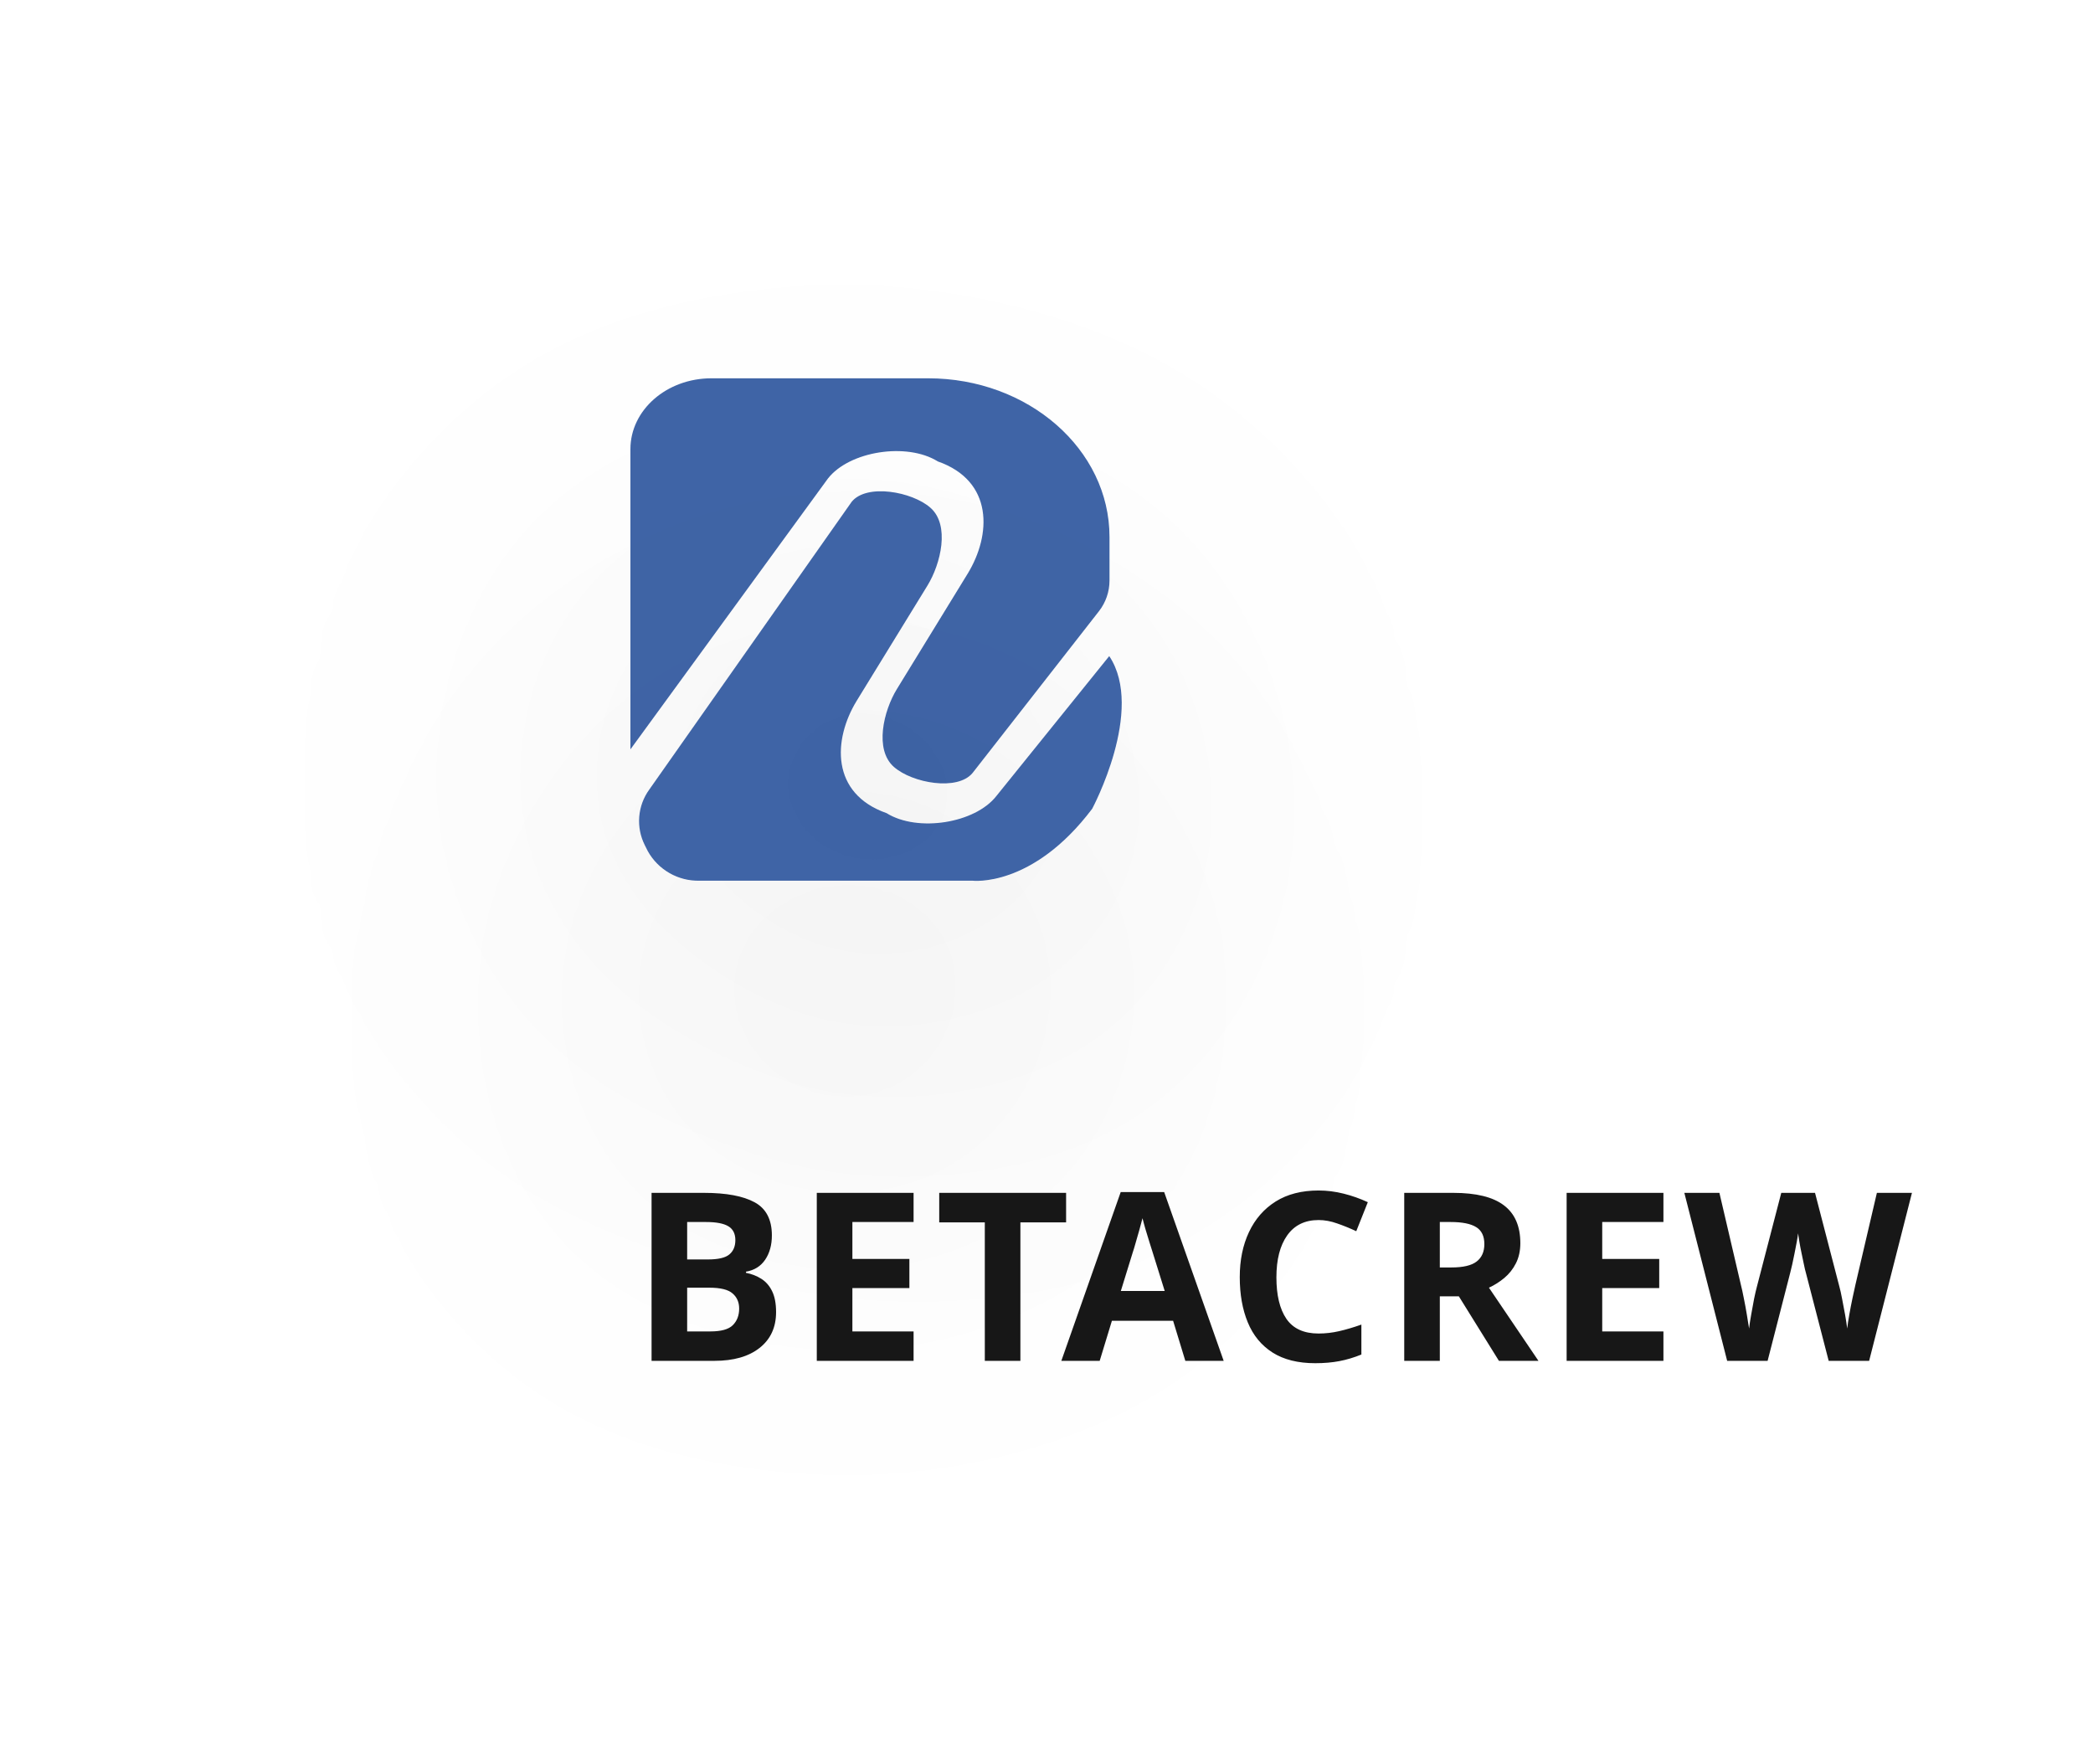
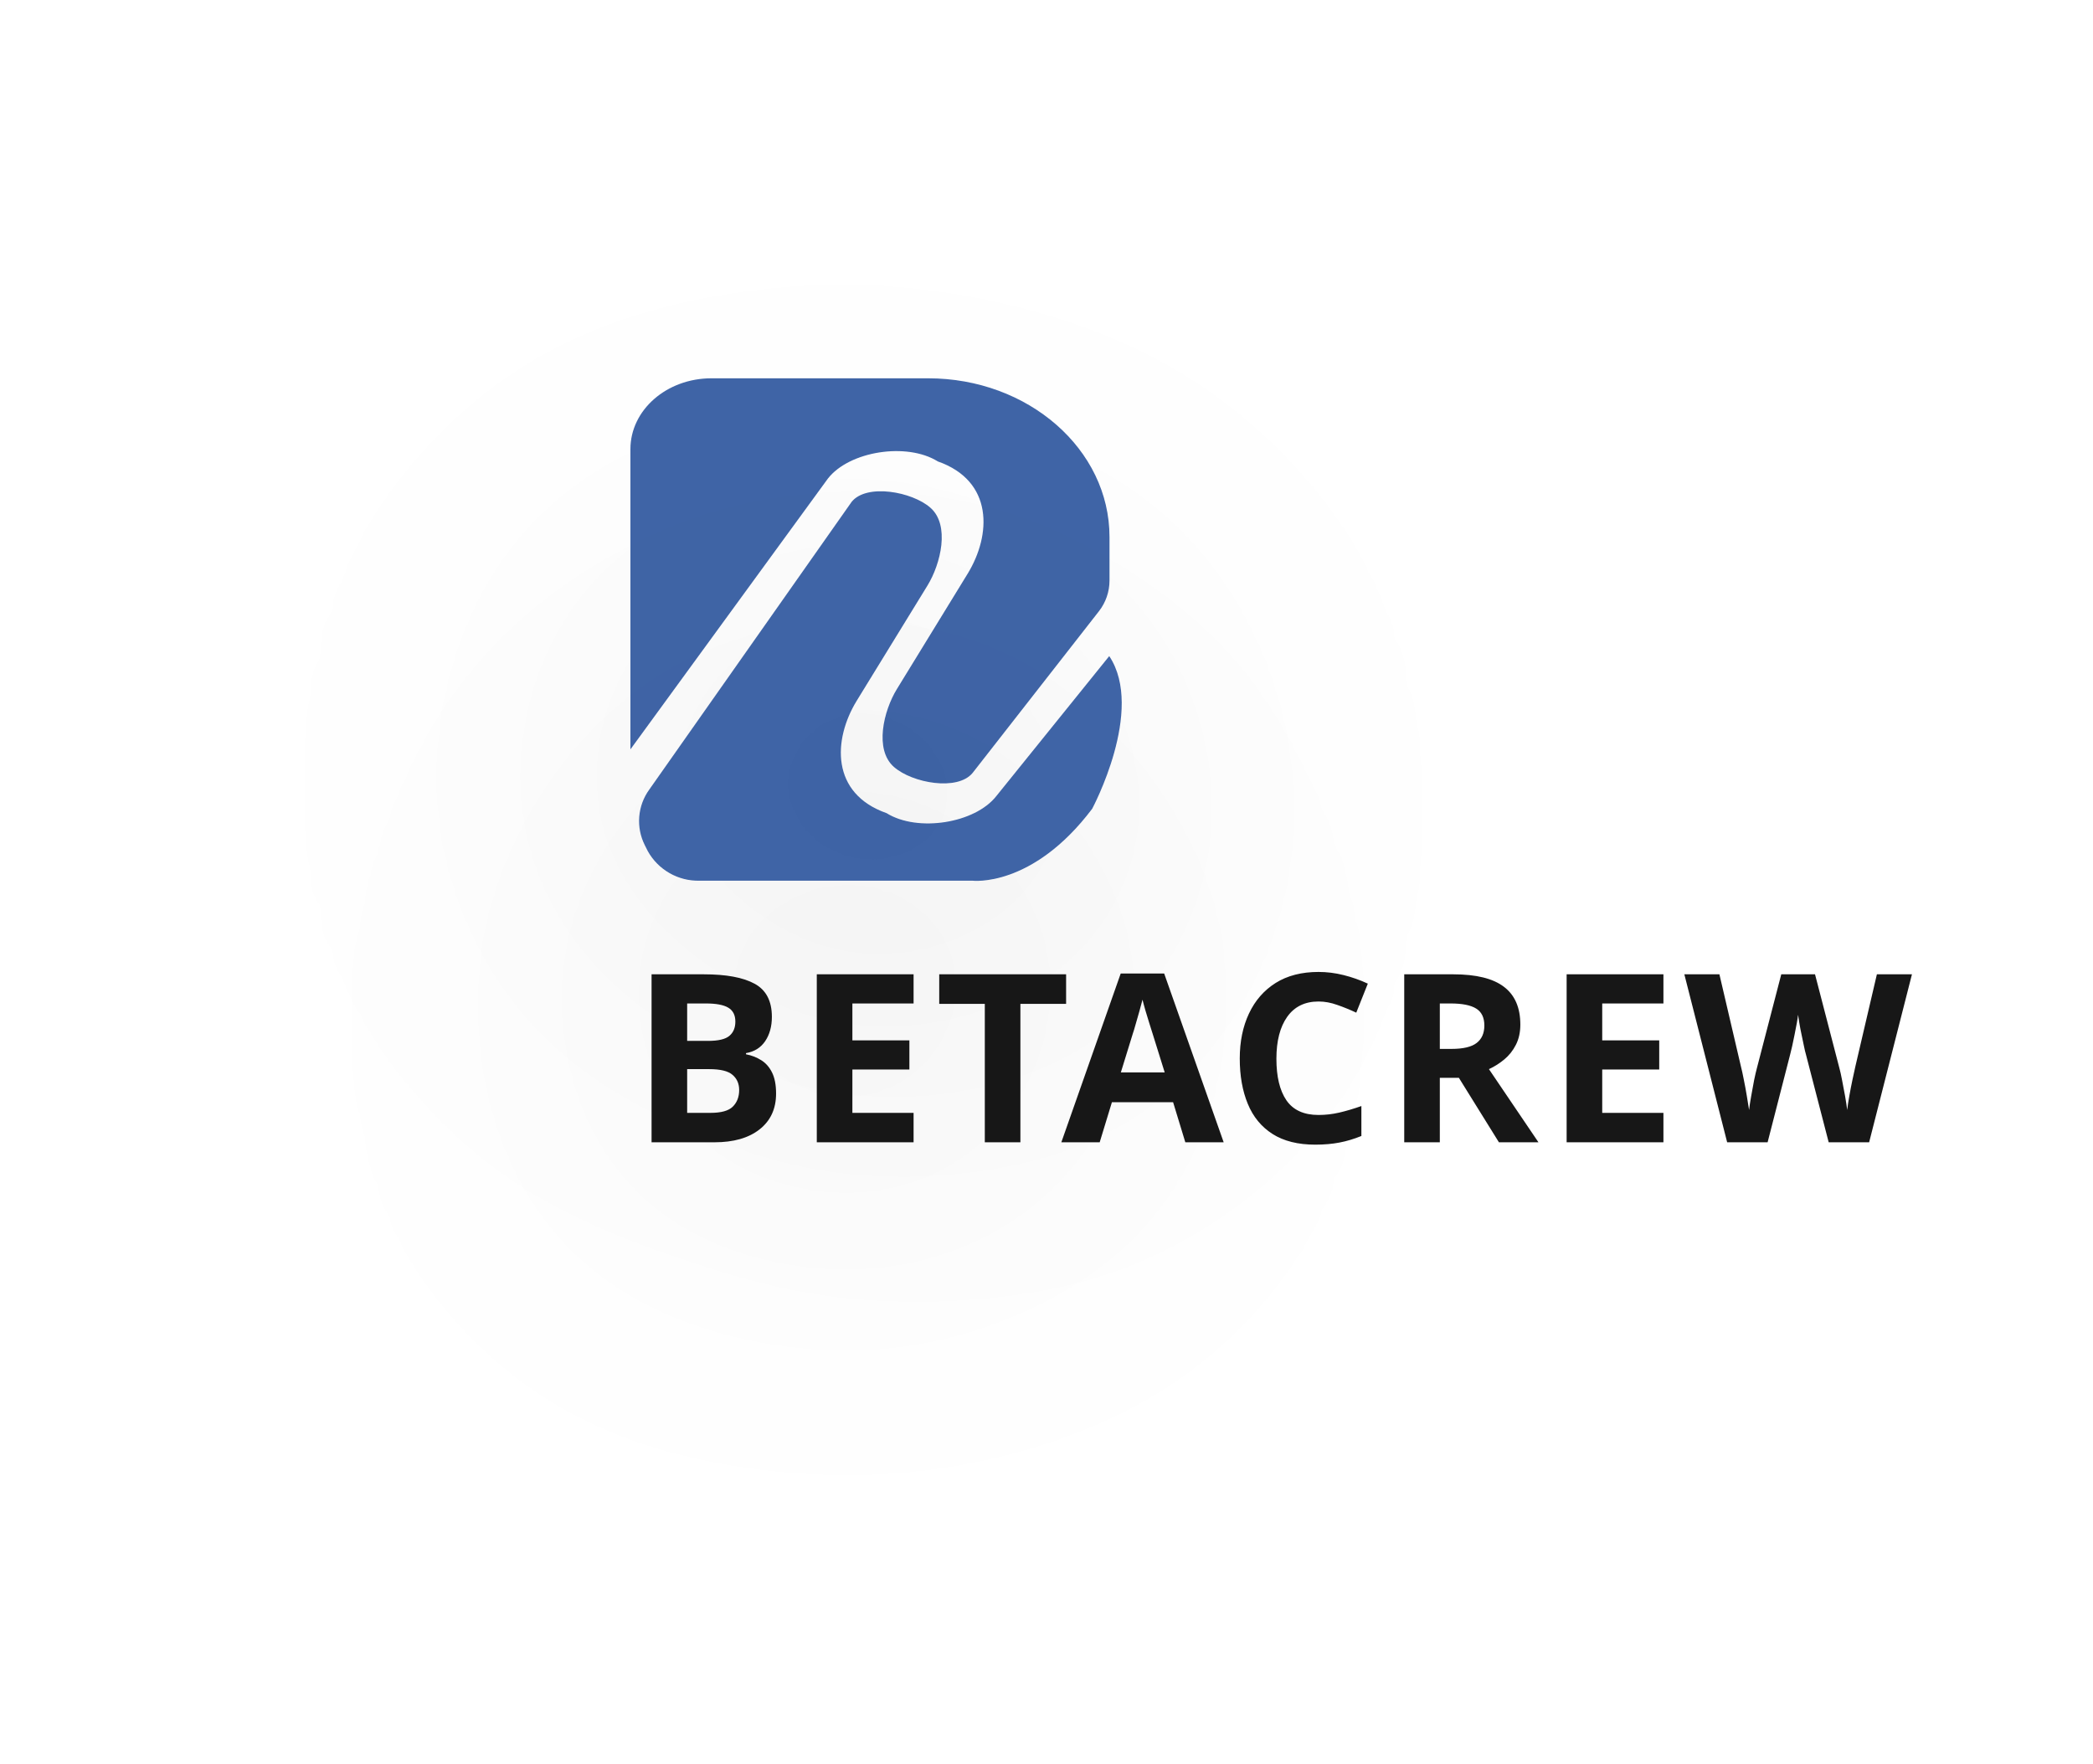
<svg xmlns="http://www.w3.org/2000/svg" width="249" height="209.792" viewBox="0 0 249 209.792">
  <defs>
    <filter id="Path_2053" x="0" y="0" width="206.994" height="198.2" filterUnits="userSpaceOnUse">
      <feOffset dy="30" input="SourceAlpha" />
      <feGaussianBlur stdDeviation="25" result="blur" />
      <feFlood flood-opacity="0.09" />
      <feComposite operator="in" in2="blur" />
      <feComposite in="SourceGraphic" />
    </filter>
    <filter id="Path_2054" x="1.027" y="13.442" width="207.421" height="196.35" filterUnits="userSpaceOnUse">
      <feOffset dy="30" input="SourceAlpha" />
      <feGaussianBlur stdDeviation="25" result="blur-2" />
      <feFlood flood-opacity="0.09" />
      <feComposite operator="in" in2="blur-2" />
      <feComposite in="SourceGraphic" />
    </filter>
  </defs>
-   <g id="Betacrewlogo_Footer" transform="translate(-203 -10428.081)">
-     <text id="BETACREW" transform="translate(278 10589.976)" font-size="28" font-family="Montserrat-SemiBold, Montserrat" font-weight="600" letter-spacing="0.03em" opacity="0.91">
+   <g id="Group_2965" data-name="Group 2965" transform="translate(-203 -10428.082)">
+     <text id="BETACREW" transform="translate(278 10563.977)" font-size="28" font-family="Montserrat-SemiBold, Montserrat" font-weight="600" letter-spacing="0.03em" opacity="0.91">
      <tspan x="0" y="0">BETACREW</tspan>
    </text>
-     <g id="weblogo" transform="translate(278 10473.081)">
+     <g id="weblogo" transform="translate(278 10473.082)">
      <g transform="matrix(1, 0, 0, 1, -75, -45)" filter="url(#Path_2053)">
        <path id="Path_2053-2" data-name="Path 2053" d="M231.83,473.9V509.62l23.491-32.212c2.541-3.27,9.391-4.344,13.073-2.047h0c6.655,2.335,6.379,8.748,3.557,13.359l-8.428,13.739c-1.573,2.57-2.7,7.187-.346,9.25h0c2.163,1.913,7.569,2.907,9.364.711l15.03-19.237a5.926,5.926,0,0,0,1.254-3.639v-5.2c0-10.42-9.661-18.869-21.577-18.869H241.464C236.139,465.475,231.83,469.248,231.83,473.9Z" transform="translate(-156.83 -420.47)" fill="#2a539c" opacity="0.9" />
      </g>
      <g transform="matrix(1, 0, 0, 1, -75, -45)" filter="url(#Path_2054)">
        <path id="Path_2054-2" data-name="Path 2054" d="M276.245,526.869c-2.541,3.27-9.391,4.344-13.073,2.047h0c-6.655-2.335-6.374-8.748-3.557-13.359l8.428-13.723c1.573-2.565,2.7-7.187.346-9.25h0c-2.163-1.908-7.569-2.907-9.364-.711l-24.069,34.221a6.382,6.382,0,0,0-.541,6.642l.351.7a6.854,6.854,0,0,0,6.174,3.516H273.38s7.126.887,14.251-8.55c0,0,6.309-11.756,2.033-18.169Z" transform="translate(-157.7 -432.18)" fill="#2a539c" opacity="0.9" />
      </g>
    </g>
  </g>
</svg>
